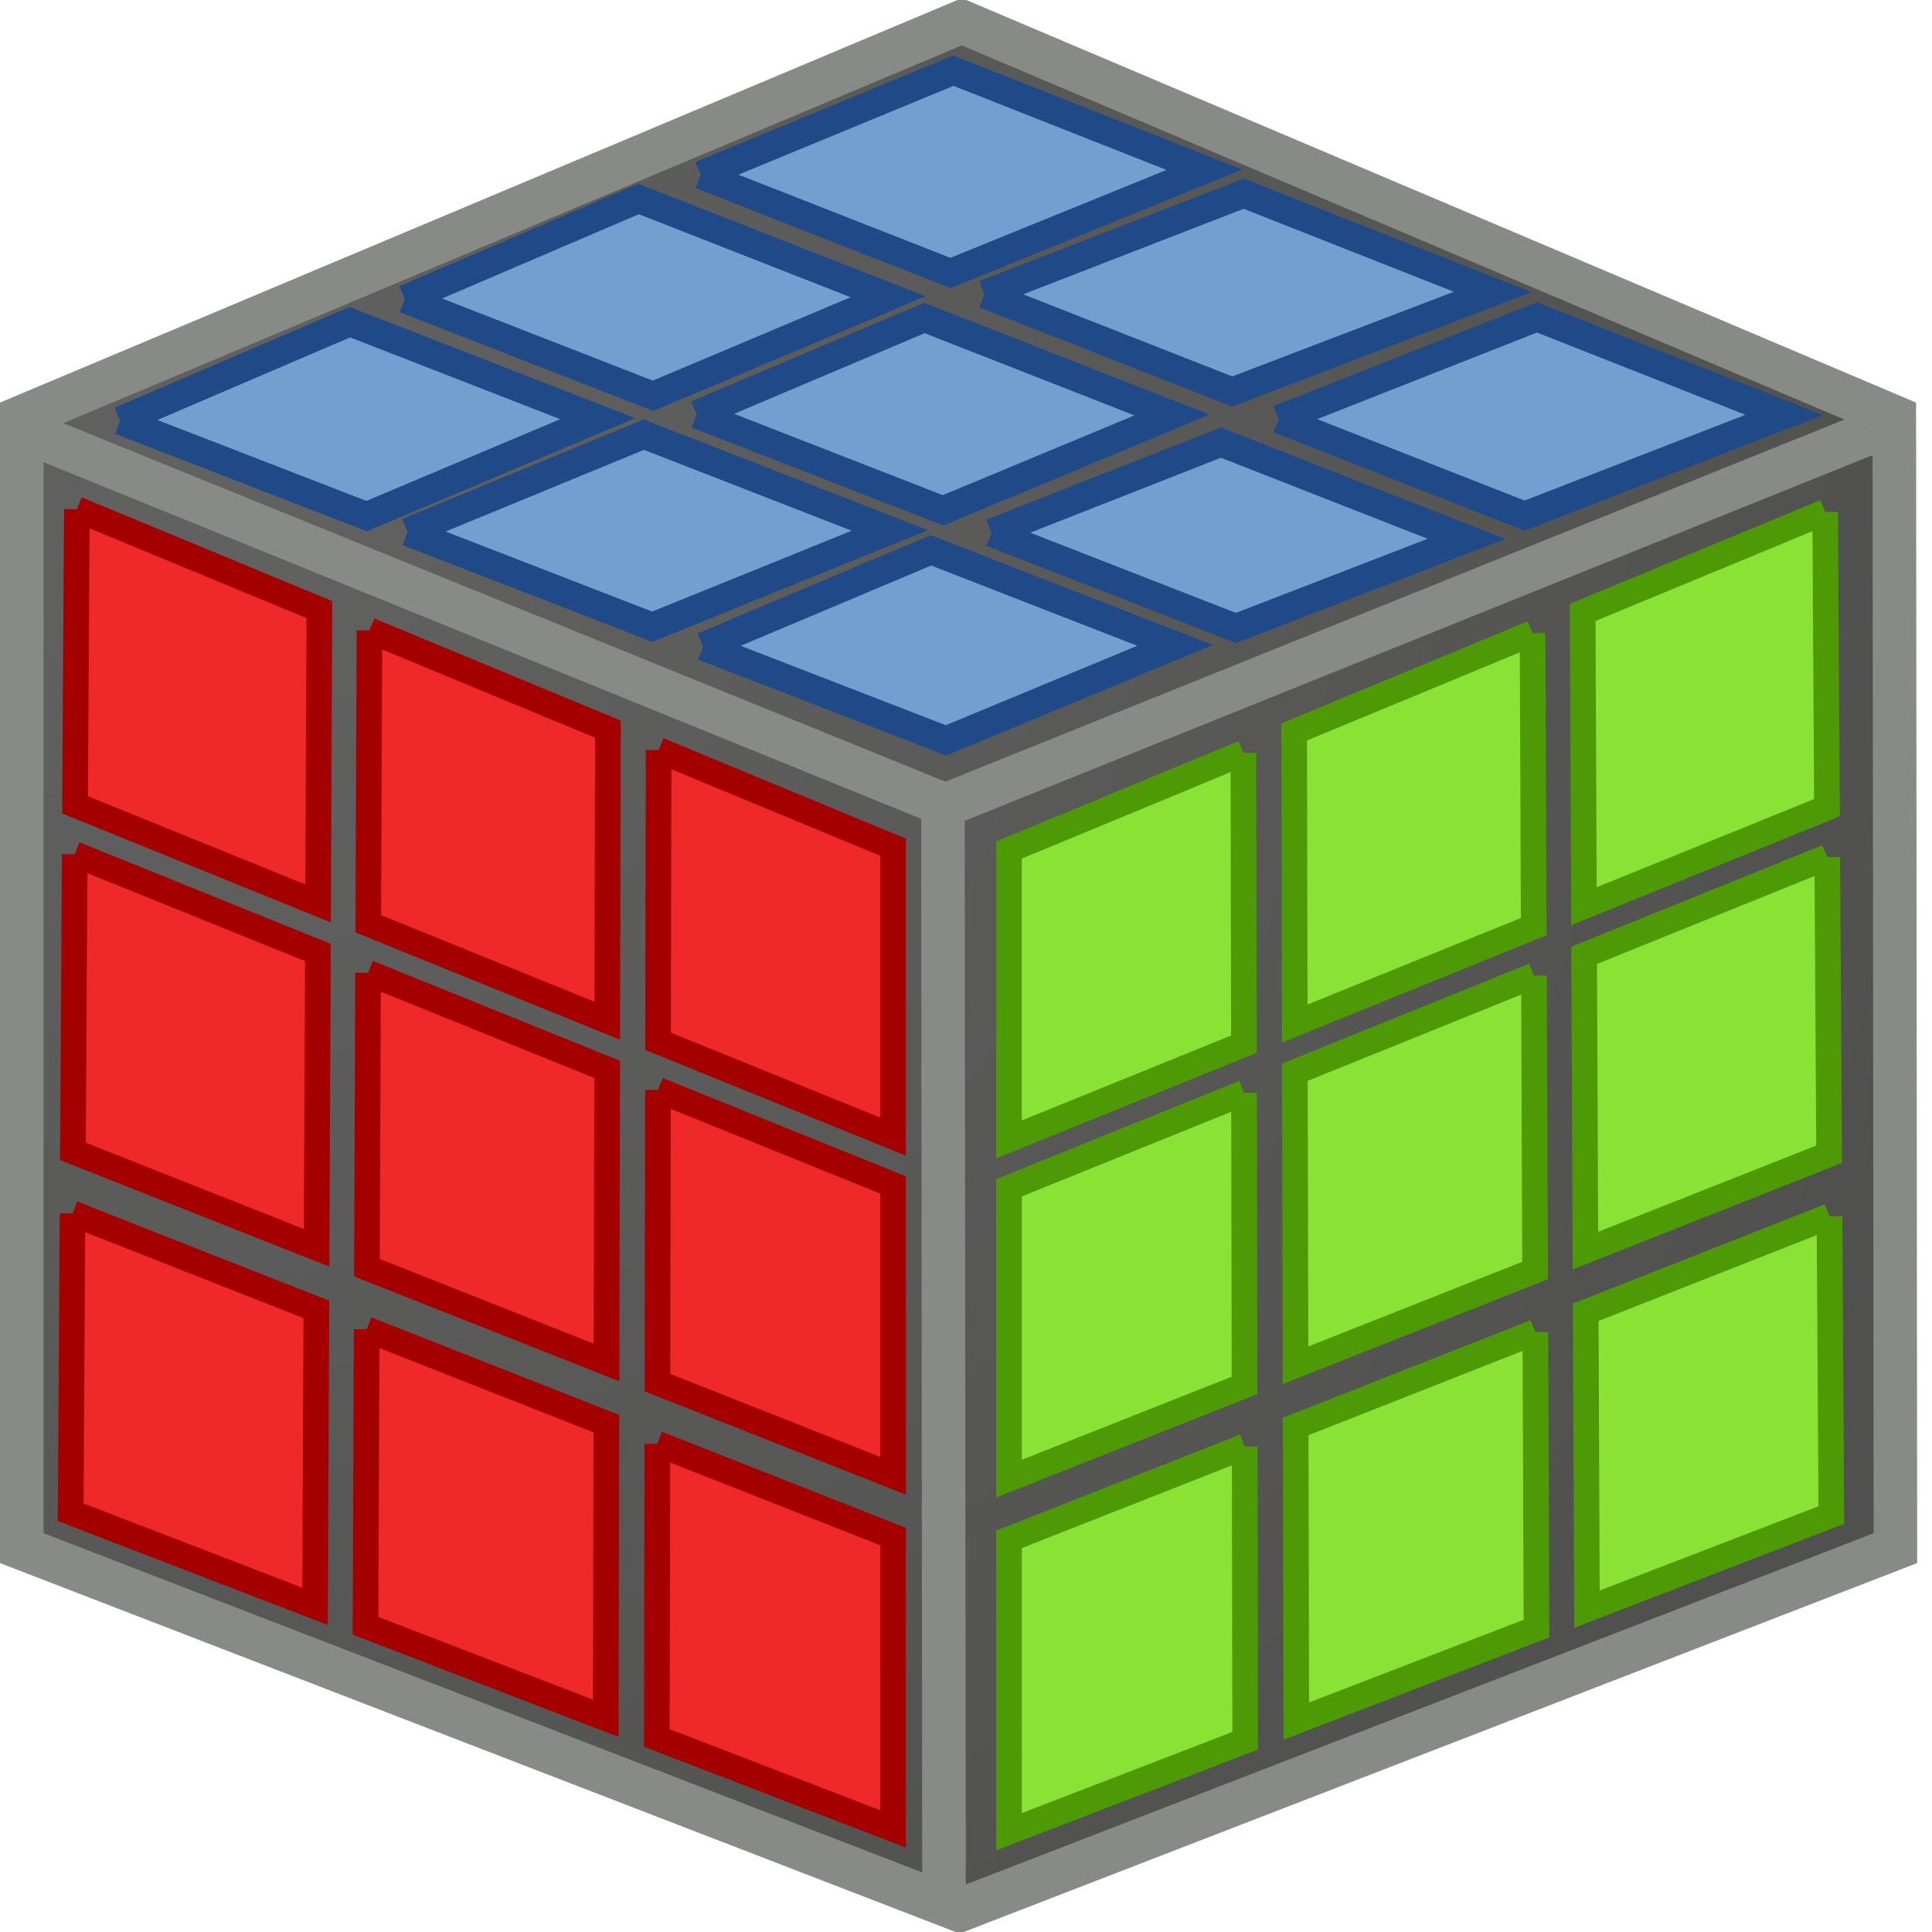
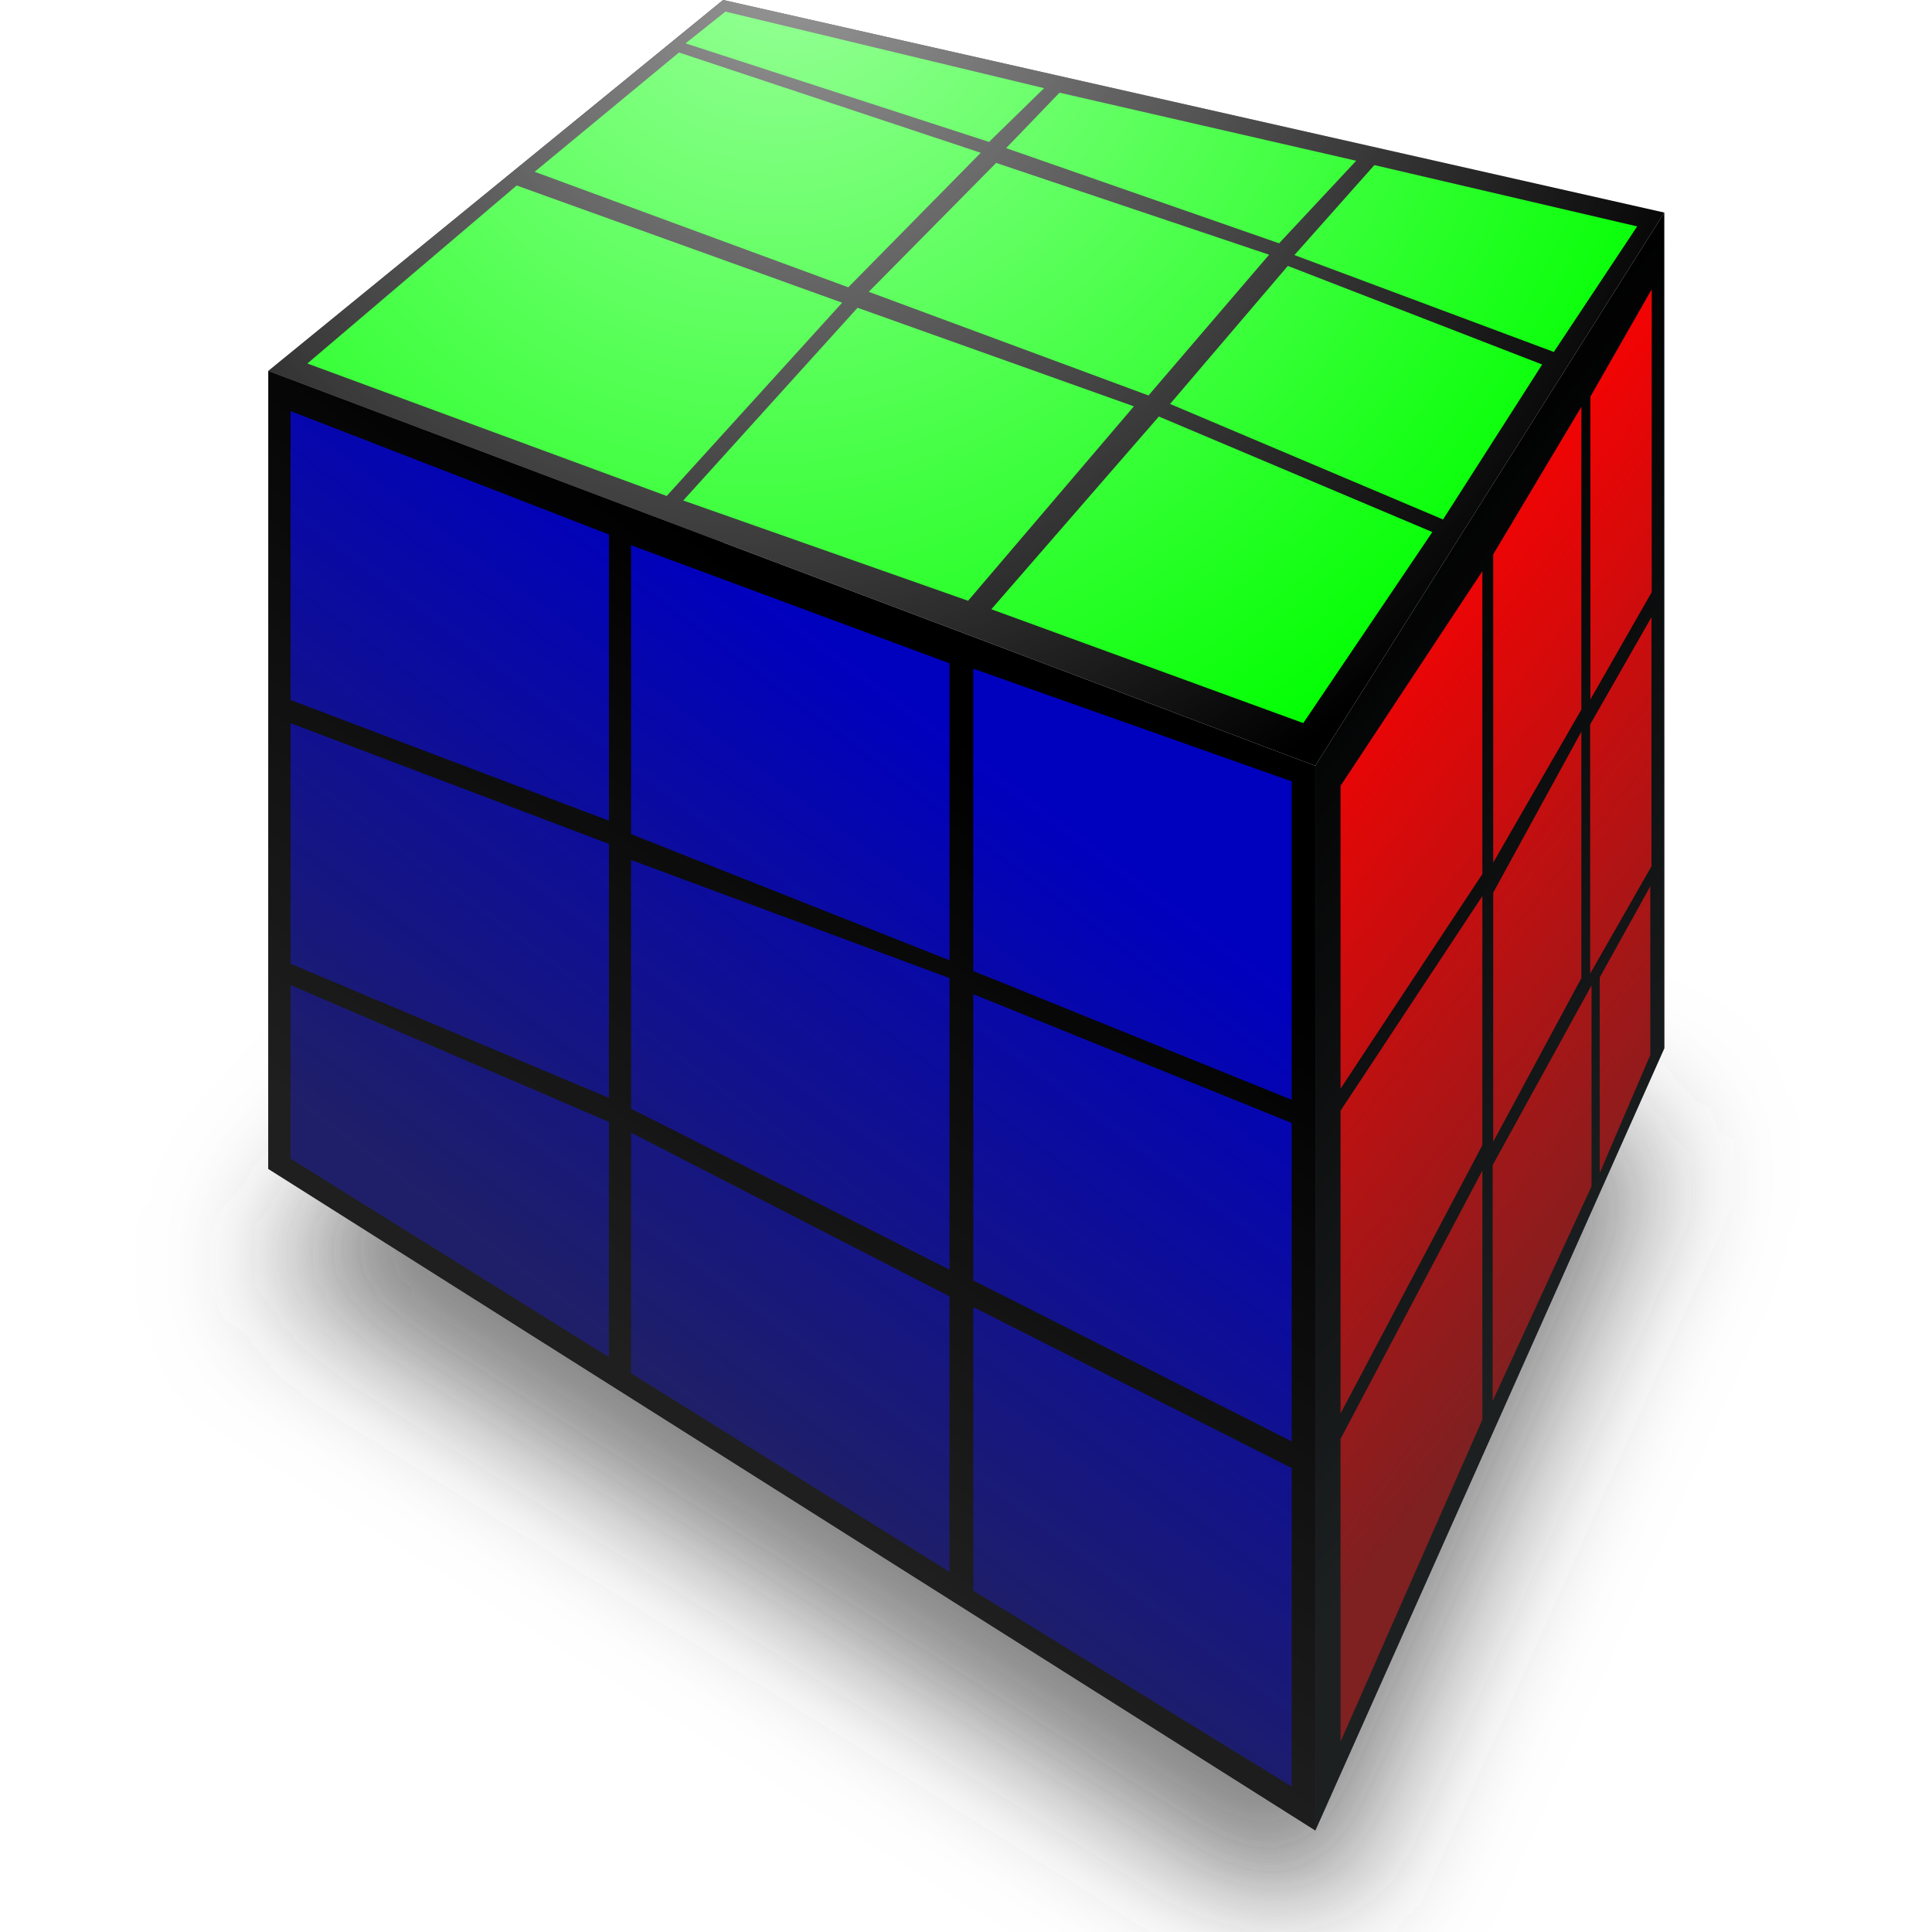
- <svg xmlns="http://www.w3.org/2000/svg" xmlns:xlink="http://www.w3.org/1999/xlink" width="72" height="72" id="svg11300" version="1.0">
-   <defs id="defs3">
-     <linearGradient id="linearGradient3153">
-       <stop style="stop-color:#f9f9f8;stop-opacity:0.392;" offset="0" id="stop3155" />
-       <stop style="stop-color:#cdcfca;stop-opacity:0.392;" offset="1" id="stop3157" />
+ <svg xmlns="http://www.w3.org/2000/svg" xmlns:xlink="http://www.w3.org/1999/xlink" width="72" height="72" id="svg2" version="1.0">
+   <defs id="defs4">
+     <linearGradient id="linearGradient3269">
+       <stop style="stop-color:#ffffff;stop-opacity:1;" offset="0" id="stop3271" />
+       <stop style="stop-color:#ffffff;stop-opacity:0;" offset="1" id="stop3273" />
    </linearGradient>
-     <linearGradient id="linearGradient2338">
-       <stop id="stop2340" offset="0" style="stop-color:#3465a4;stop-opacity:1" />
-       <stop id="stop2342" offset="1" style="stop-color:#3465a4;stop-opacity:0" />
+     <linearGradient id="linearGradient3259">
+       <stop style="stop-color:#2e3436;stop-opacity:1;" offset="0" id="stop3261" />
+       <stop style="stop-color:#2e3436;stop-opacity:0;" offset="1" id="stop3263" />
    </linearGradient>
-     <linearGradient id="linearGradient8121">
-       <stop id="stop8123" offset="0" style="stop-color:#c2f491;stop-opacity:1;" />
-       <stop id="stop8125" offset="1" style="stop-color:#73d216;stop-opacity:1;" />
+     <linearGradient id="linearGradient3249">
+       <stop style="stop-color:#323232;stop-opacity:1;" offset="0" id="stop3251" />
+       <stop style="stop-color:#323232;stop-opacity:0;" offset="1" id="stop3253" />
    </linearGradient>
-     <linearGradient id="linearGradient8132">
-       <stop id="stop8134" offset="0" style="stop-color:#ff6666;stop-opacity:1;" />
-       <stop id="stop8136" offset="1" style="stop-color:#cc0000;stop-opacity:1;" />
-     </linearGradient>
-     <linearGradient id="linearGradient8140">
-       <stop id="stop8142" offset="0" style="stop-color:#95b5de;stop-opacity:1;" />
-       <stop id="stop8144" offset="1" style="stop-color:#3465a4;stop-opacity:1;" />
-     </linearGradient>
-     <radialGradient xlink:href="#linearGradient8121" id="radialGradient2311" gradientUnits="userSpaceOnUse" gradientTransform="matrix(-0.22329,0.9778116,-1.114374,-0.2541614,35.01849,124.9867)" cx="-92.794" cy="38.77" fx="-92.794" fy="38.77" r="7.669" />
-     <radialGradient xlink:href="#linearGradient8132" id="radialGradient2313" gradientUnits="userSpaceOnUse" gradientTransform="matrix(-0.1173972,1.160221,-1.256655,-0.1269981,59.06419,115.2772)" cx="-77.731" cy="34.363" fx="-77.731" fy="34.363" r="10.41" />
-     <radialGradient xlink:href="#linearGradient8140" id="radialGradient2315" gradientUnits="userSpaceOnUse" gradientTransform="matrix(-0.1550246,1.091517,-1.093285,-0.1550843,37.75576,99.16842)" cx="-77.583" cy="22.55" fx="-77.583" fy="22.55" r="6.209" />
-     <radialGradient gradientUnits="userSpaceOnUse" gradientTransform="matrix(1,0,0,0.184,0,33.97501)" r="22.097" fy="41.636" fx="24.218" cy="41.636" cx="24.218" id="radialGradient12135" xlink:href="#linearGradient12129" />
-     <linearGradient id="aigrd3" gradientUnits="userSpaceOnUse" x1="21.933" y1="24.627" x2="21.933" y2="7.109" style="stroke-dasharray:none;stroke-miterlimit:4;stroke-width:1.217">
-       <stop offset="0" style="stop-color:#D0D6E5;stroke-dasharray:none;stroke-miterlimit:4;stroke-width:1.217" id="stop16199" />
-       <stop offset="1" style="stop-color:#093A80;stroke-dasharray:none;stroke-miterlimit:4;stroke-width:1.217" id="stop16201" />
-     </linearGradient>
-     <linearGradient id="aigrd2" gradientUnits="userSpaceOnUse" x1="21.877" y1="30.341" x2="21.917" y2="22.577" style="stroke-dasharray:none;stroke-miterlimit:4;stroke-width:1.217">
-       <stop offset="0" style="stop-color:#5e4f07;stop-opacity:1;" id="stop16184" />
-       <stop offset="1" style="stop-color:#348a31;stop-opacity:1;" id="stop16186" />
-     </linearGradient>
-     <linearGradient id="aigrd1" gradientUnits="userSpaceOnUse" x1="12.487" y1="3.732" x2="31.081" y2="36.033" style="stroke-dasharray:none;stroke-miterlimit:4;stroke-width:1.217">
-       <stop offset="0" style="stop-color:#D2D2D2;stroke-dasharray:none;stroke-miterlimit:4;stroke-width:1.217" id="stop16177" />
-       <stop offset="1" style="stop-color:#EDEDED;stroke-dasharray:none;stroke-miterlimit:4;stroke-width:1.217" id="stop16179" />
-     </linearGradient>
-     <linearGradient id="linearGradient12129">
-       <stop id="stop12131" offset="0" style="stop-color:#000000;stop-opacity:1;" />
-       <stop id="stop12133" offset="1" style="stop-color:#000000;stop-opacity:0;" />
-     </linearGradient>
-     <linearGradient id="linearGradient2392">
-       <stop style="stop-color:#715b26;stop-opacity:1;" offset="0" id="stop2394" />
-       <stop style="stop-color:#312710;stop-opacity:1;" offset="1" id="stop2396" />
-     </linearGradient>
-     <linearGradient style="stroke-dasharray:none;stroke-miterlimit:4;stroke-width:1.217" y2="7.109" x2="21.933" y1="24.627" x1="21.933" gradientUnits="userSpaceOnUse" id="linearGradient7648">
-       <stop id="stop7650" style="stop-color:#8595bc;stop-opacity:1;" offset="0" />
-       <stop id="stop7652" style="stop-color:#041a3b;stop-opacity:1;" offset="1" />
-     </linearGradient>
-     <linearGradient id="linearGradient2224">
-       <stop id="stop2226" offset="0" style="stop-color:#7c7c7c;stop-opacity:1;" />
-       <stop id="stop2228" offset="1" style="stop-color:#b8b8b8;stop-opacity:1;" />
-     </linearGradient>
-     <linearGradient id="linearGradient8171">
-       <stop id="stop8173" offset="0" style="stop-color:#bbbdba;stop-opacity:1;" />
-       <stop id="stop8175" offset="1" style="stop-color:#70746e;stop-opacity:1;" />
-     </linearGradient>
-     <linearGradient id="linearGradient5048">
-       <stop id="stop5050" offset="0" style="stop-color:black;stop-opacity:0;" />
-       <stop style="stop-color:black;stop-opacity:1;" offset="0.5" id="stop5056" />
-       <stop id="stop5052" offset="1" style="stop-color:black;stop-opacity:0;" />
-     </linearGradient>
-     <radialGradient r="19.677" fy="13.534" fx="8.042" cy="13.534" cx="8.042" gradientTransform="matrix(0.4610414,3.181512,-3.065892,0.4305967,42.32271,-18.29637)" gradientUnits="userSpaceOnUse" id="radialGradient3433" xlink:href="#linearGradient3153" />
-     <radialGradient xlink:href="#linearGradient3153" id="radialGradient4468" gradientUnits="userSpaceOnUse" gradientTransform="matrix(0.4610414,3.181512,-3.065892,0.4305967,42.32271,-18.29637)" cx="8.042" cy="13.534" fx="8.042" fy="13.534" r="19.677" />
+     <linearGradient xlink:href="#linearGradient3249" id="linearGradient3255" x1="199.847" y1="874.932" x2="269.097" y2="782.789" gradientUnits="userSpaceOnUse" />
+     <linearGradient xlink:href="#linearGradient3259" id="linearGradient3265" x1="414.097" y1="832.468" x2="331.24" y2="765.325" gradientUnits="userSpaceOnUse" />
+     <radialGradient xlink:href="#linearGradient3269" id="radialGradient3277" cx="223.574" cy="676.004" fx="223.574" fy="676.004" r="116.165" gradientTransform="matrix(-0.9758465,1.084207,-1.00842,-0.9076338,1144.453,1023.059)" gradientUnits="userSpaceOnUse" />
+     <filter id="filter3350" x="-0.11" width="1.22" y="-0.132" height="1.263">
+       <feGaussianBlur stdDeviation="10.67" id="feGaussianBlur3352" />
+     </filter>
+     <linearGradient xlink:href="#linearGradient3249" id="linearGradient3499" gradientUnits="userSpaceOnUse" gradientTransform="translate(-1.343458e-3,-9.357796e-4)" x1="199.847" y1="874.932" x2="269.097" y2="782.789" />
+     <linearGradient xlink:href="#linearGradient3259" id="linearGradient3501" gradientUnits="userSpaceOnUse" gradientTransform="translate(-1.6922286e-3,-8.897796e-4)" x1="414.097" y1="832.468" x2="331.24" y2="765.325" />
+     <radialGradient xlink:href="#linearGradient3269" id="radialGradient3503" gradientUnits="userSpaceOnUse" gradientTransform="matrix(-0.9758465,1.084207,-1.00842,-0.9076338,1144.451,1023.06)" cx="223.574" cy="676.004" fx="223.574" fy="676.004" r="116.165" />
+     <linearGradient xlink:href="#linearGradient3259" id="linearGradient2479" gradientUnits="userSpaceOnUse" gradientTransform="translate(-1.6922286e-3,-8.897796e-4)" x1="414.097" y1="832.468" x2="331.24" y2="765.325" />
+     <linearGradient xlink:href="#linearGradient3249" id="linearGradient2481" gradientUnits="userSpaceOnUse" gradientTransform="translate(-1.343458e-3,-9.357796e-4)" x1="199.847" y1="874.932" x2="269.097" y2="782.789" />
+     <radialGradient xlink:href="#linearGradient3269" id="radialGradient2483" gradientUnits="userSpaceOnUse" gradientTransform="matrix(-0.9758465,1.084207,-1.00842,-0.9076338,1144.451,1023.06)" cx="223.574" cy="676.004" fx="223.574" fy="676.004" r="116.165" />
  </defs>
-   <g id="layer1" />
-   <g id="g4429" transform="matrix(1.050525,0,0,1.050525,0.267071,-2.419812)">
-     <path style="fill:#000000;fill-opacity:1;fill-rule:evenodd;stroke:#000000;stroke-width:1px;stroke-linecap:butt;stroke-linejoin:miter;stroke-opacity:1" d="M 33.466,30.293 L 1.423,16.948 L 33.694,3.582 L 65.567,16.933 L 33.466,30.293 z" id="path3479" />
-     <path id="path3455" d="M 66.594,57.088 L 66.35,17.801 L 34.406,31.019 L 34.406,69.449 L 66.594,57.088 z" style="fill:#000000;fill-opacity:1;fill-rule:evenodd;stroke:#000000;stroke-width:0.979px;stroke-linecap:butt;stroke-linejoin:miter;stroke-opacity:1" />
-     <path id="path3287" d="M 1.09,57.379 L 1.335,18.092 L 33.279,31.31 L 33.279,69.741 L 1.09,57.379 z" style="fill:#000000;fill-opacity:1;fill-rule:evenodd;stroke:#000000;stroke-width:0.979px;stroke-linecap:butt;stroke-linejoin:miter;stroke-opacity:1" />
-     <g id="g3279" transform="translate(3.005204,7.247845)">
-       <path style="fill:url(#radialGradient4468);fill-opacity:1;fill-rule:evenodd;stroke:#888a85;stroke-width:1.545;stroke-linecap:butt;stroke-linejoin:miter;stroke-miterlimit:4;stroke-dasharray:none;stroke-dashoffset:0;stroke-opacity:1" d="M 30.862,-4.172 L -2.487,9.85 L -2.487,49.976 L 30.785,62.82 L 63.979,49.976 L 63.941,9.85 L 30.862,-4.172 z" id="rect2370" />
-       <path style="fill:none;fill-rule:evenodd;stroke:#888a85;stroke-width:1.545;stroke-linecap:butt;stroke-linejoin:miter;stroke-miterlimit:4;stroke-dasharray:none;stroke-opacity:1" d="M 30.19,23.381 L 30.229,62.513" id="path9436" />
-       <path style="fill:none;fill-rule:evenodd;stroke:#888a85;stroke-width:1.545;stroke-linecap:butt;stroke-linejoin:miter;stroke-miterlimit:4;stroke-dasharray:none;stroke-opacity:1" d="M -2.354,10.358 L 30.277,23.618 L 63.148,10.378" id="path8465" />
-     </g>
-     <g transform="matrix(0.909316,0,0,0.909316,84.5386,-0.6391484)" id="g3268" style="fill:#ef2929;stroke:#a40000">
-       <path style="opacity:1;fill:#ef2929;fill-opacity:1;stroke:#a40000;stroke-width:1;stroke-miterlimit:4;stroke-opacity:1" d="M -67.555,32.5 C -67.555,32.5 -58.409,36.288 -58.409,36.288 C -58.409,36.288 -58.409,47.578 -58.409,47.578 C -58.409,47.578 -67.575,43.86 -67.575,43.86 C -67.575,43.86 -67.555,32.5 -67.555,32.5 C -67.555,32.5 -67.555,32.5 -67.555,32.5" id="rect2477" />
-       <path style="opacity:1;fill:#ef2929;fill-opacity:1;stroke:#a40000;stroke-width:1;stroke-miterlimit:4;stroke-opacity:1" d="M -78.836,27.828 C -78.836,27.828 -69.534,31.681 -69.534,31.681 C -69.534,31.681 -69.559,43.056 -69.559,43.056 C -69.559,43.056 -78.881,39.275 -78.881,39.275 C -78.881,39.275 -78.836,27.828 -78.836,27.828 C -78.836,27.828 -78.836,27.828 -78.836,27.828" id="path3252" />
-       <path style="opacity:1;fill:#ef2929;fill-opacity:1;stroke:#a40000;stroke-width:1;stroke-miterlimit:4;stroke-opacity:1" d="M -90.251,23.101 C -90.251,23.101 -80.79,27.019 -80.79,27.019 C -80.79,27.019 -80.84,38.48 -80.84,38.48 C -80.84,38.48 -90.321,34.635 -90.321,34.635 C -90.321,34.635 -90.251,23.101 -90.251,23.101 C -90.251,23.101 -90.251,23.101 -90.251,23.101" id="path3254" />
-       <path style="opacity:1;fill:#ef2929;fill-opacity:1;stroke:#a40000;stroke-width:1;stroke-miterlimit:4;stroke-opacity:1" d="M -67.579,45.758 C -67.579,45.758 -58.41,49.464 -58.41,49.464 C -58.41,49.464 -58.41,60.81 -58.41,60.81 C -58.41,60.81 -67.599,57.175 -67.599,57.175 C -67.599,57.175 -67.579,45.758 -67.579,45.758 C -67.579,45.758 -67.579,45.758 -67.579,45.758" id="path3256" />
-       <path style="opacity:1;fill:#ef2929;fill-opacity:1;stroke:#a40000;stroke-width:1;stroke-miterlimit:4;stroke-opacity:1" d="M -78.889,41.187 C -78.889,41.187 -69.563,44.956 -69.563,44.956 C -69.563,44.956 -69.588,56.389 -69.588,56.389 C -69.588,56.389 -78.934,52.692 -78.934,52.692 C -78.934,52.692 -78.889,41.187 -78.889,41.187 C -78.889,41.187 -78.889,41.187 -78.889,41.187" id="path3258" />
-       <path style="opacity:1;fill:#ef2929;fill-opacity:1;stroke:#a40000;stroke-width:1;stroke-miterlimit:4;stroke-opacity:1" d="M -90.333,36.562 C -90.333,36.562 -80.848,40.395 -80.848,40.395 C -80.848,40.395 -80.898,51.915 -80.898,51.915 C -80.898,51.915 -90.404,48.155 -90.404,48.155 C -90.404,48.155 -90.333,36.562 -90.333,36.562 C -90.333,36.562 -90.333,36.562 -90.333,36.562" id="path3260" />
-       <path style="opacity:1;fill:#ef2929;fill-opacity:1;stroke:#a40000;stroke-width:1;stroke-miterlimit:4;stroke-opacity:1" d="M -67.604,59.56 C -67.604,59.56 -58.41,63.18 -58.41,63.18 C -58.41,63.18 -58.411,74.586 -58.411,74.586 C -58.411,74.586 -67.624,71.038 -67.624,71.038 C -67.624,71.038 -67.604,59.56 -67.604,59.56 C -67.604,59.56 -67.604,59.56 -67.604,59.56" id="path3262" />
-       <path style="opacity:1;fill:#ef2929;fill-opacity:1;stroke:#a40000;stroke-width:1;stroke-miterlimit:4;stroke-opacity:1" d="M -78.944,55.095 C -78.944,55.095 -69.593,58.777 -69.593,58.777 C -69.593,58.777 -69.618,70.27 -69.618,70.27 C -69.618,70.27 -78.989,66.661 -78.989,66.661 C -78.989,66.661 -78.944,55.095 -78.944,55.095 C -78.944,55.095 -78.944,55.095 -78.944,55.095" id="path3264" />
-       <path style="opacity:1;fill:#ef2929;fill-opacity:1;stroke:#a40000;stroke-width:1;stroke-miterlimit:4;stroke-opacity:1" d="M -90.419,50.576 C -90.419,50.576 -80.908,54.321 -80.908,54.321 C -80.908,54.321 -80.958,65.903 -80.958,65.903 C -80.958,65.903 -90.491,62.232 -90.491,62.232 C -90.491,62.232 -90.419,50.576 -90.419,50.576 C -90.419,50.576 -90.419,50.576 -90.419,50.576" id="path3266" />
-     </g>
-     <g transform="matrix(-0.909316,0,0,0.909316,-17.57335,-0.539121)" id="g3435" style="fill:#8ae234;stroke:#4e9a06">
-       <path style="opacity:1;fill:#8ae234;fill-opacity:1;stroke:#4e9a06;stroke-width:1;stroke-miterlimit:4;stroke-opacity:1" d="M -67.555,32.5 C -67.555,32.5 -58.409,36.288 -58.409,36.288 C -58.409,36.288 -58.409,47.578 -58.409,47.578 C -58.409,47.578 -67.575,43.86 -67.575,43.86 C -67.575,43.86 -67.555,32.5 -67.555,32.5 C -67.555,32.5 -67.555,32.5 -67.555,32.5" id="path3437" />
-       <path style="opacity:1;fill:#8ae234;fill-opacity:1;stroke:#4e9a06;stroke-width:1;stroke-miterlimit:4;stroke-opacity:1" d="M -78.836,27.828 C -78.836,27.828 -69.534,31.681 -69.534,31.681 C -69.534,31.681 -69.559,43.056 -69.559,43.056 C -69.559,43.056 -78.881,39.275 -78.881,39.275 C -78.881,39.275 -78.836,27.828 -78.836,27.828 C -78.836,27.828 -78.836,27.828 -78.836,27.828" id="path3439" />
-       <path style="opacity:1;fill:#8ae234;fill-opacity:1;stroke:#4e9a06;stroke-width:1;stroke-miterlimit:4;stroke-opacity:1" d="M -90.251,23.101 C -90.251,23.101 -80.79,27.019 -80.79,27.019 C -80.79,27.019 -80.84,38.48 -80.84,38.48 C -80.84,38.48 -90.321,34.635 -90.321,34.635 C -90.321,34.635 -90.251,23.101 -90.251,23.101 C -90.251,23.101 -90.251,23.101 -90.251,23.101" id="path3441" />
-       <path style="opacity:1;fill:#8ae234;fill-opacity:1;stroke:#4e9a06;stroke-width:1;stroke-miterlimit:4;stroke-opacity:1" d="M -67.579,45.758 C -67.579,45.758 -58.41,49.464 -58.41,49.464 C -58.41,49.464 -58.41,60.81 -58.41,60.81 C -58.41,60.81 -67.599,57.175 -67.599,57.175 C -67.599,57.175 -67.579,45.758 -67.579,45.758 C -67.579,45.758 -67.579,45.758 -67.579,45.758" id="path3443" />
-       <path style="opacity:1;fill:#8ae234;fill-opacity:1;stroke:#4e9a06;stroke-width:1;stroke-miterlimit:4;stroke-opacity:1" d="M -78.889,41.187 C -78.889,41.187 -69.563,44.956 -69.563,44.956 C -69.563,44.956 -69.588,56.389 -69.588,56.389 C -69.588,56.389 -78.934,52.692 -78.934,52.692 C -78.934,52.692 -78.889,41.187 -78.889,41.187 C -78.889,41.187 -78.889,41.187 -78.889,41.187" id="path3445" />
-       <path style="opacity:1;fill:#8ae234;fill-opacity:1;stroke:#4e9a06;stroke-width:1;stroke-miterlimit:4;stroke-opacity:1" d="M -90.333,36.562 C -90.333,36.562 -80.848,40.395 -80.848,40.395 C -80.848,40.395 -80.898,51.915 -80.898,51.915 C -80.898,51.915 -90.404,48.155 -90.404,48.155 C -90.404,48.155 -90.333,36.562 -90.333,36.562 C -90.333,36.562 -90.333,36.562 -90.333,36.562" id="path3447" />
-       <path style="opacity:1;fill:#8ae234;fill-opacity:1;stroke:#4e9a06;stroke-width:1;stroke-miterlimit:4;stroke-opacity:1" d="M -67.604,59.56 C -67.604,59.56 -58.41,63.18 -58.41,63.18 C -58.41,63.18 -58.411,74.586 -58.411,74.586 C -58.411,74.586 -67.624,71.038 -67.624,71.038 C -67.624,71.038 -67.604,59.56 -67.604,59.56 C -67.604,59.56 -67.604,59.56 -67.604,59.56" id="path3449" />
-       <path style="opacity:1;fill:#8ae234;fill-opacity:1;stroke:#4e9a06;stroke-width:1;stroke-miterlimit:4;stroke-opacity:1" d="M -78.944,55.095 C -78.944,55.095 -69.593,58.777 -69.593,58.777 C -69.593,58.777 -69.618,70.27 -69.618,70.27 C -69.618,70.27 -78.989,66.661 -78.989,66.661 C -78.989,66.661 -78.944,55.095 -78.944,55.095 C -78.944,55.095 -78.944,55.095 -78.944,55.095" id="path3451" />
-       <path style="opacity:1;fill:#8ae234;fill-opacity:1;stroke:#4e9a06;stroke-width:1;stroke-miterlimit:4;stroke-opacity:1" d="M -90.419,50.576 C -90.419,50.576 -80.908,54.321 -80.908,54.321 C -80.908,54.321 -80.958,65.903 -80.958,65.903 C -80.958,65.903 -90.491,62.232 -90.491,62.232 C -90.491,62.232 -90.419,50.576 -90.419,50.576 C -90.419,50.576 -90.419,50.576 -90.419,50.576" id="path3453" />
-     </g>
-     <g style="fill:#729fcf;stroke:#204a87" id="g3459" transform="translate(78.55854,-26.00045)">
-       <path id="path3461" d="M -53.955,34.512 C -53.955,34.512 -44.991,30.811 -44.991,30.811 C -44.991,30.811 -36.086,34.326 -36.086,34.326 C -36.086,34.326 -45.097,37.988 -45.097,37.988 C -45.097,37.988 -53.955,34.512 -53.955,34.512 C -53.955,34.512 -53.955,34.512 -53.955,34.512" style="opacity:1;fill:#729fcf;fill-opacity:1;stroke:#204a87;stroke-width:1;stroke-miterlimit:4;stroke-opacity:1" />
-       <path id="path3463" d="M -64.45,38.914 C -64.45,38.914 -56.159,35.363 -56.159,35.363 C -56.159,35.363 -47.311,38.831 -47.311,38.831 C -47.311,38.831 -55.648,42.345 -55.648,42.345 C -55.648,42.345 -64.45,38.914 -64.45,38.914 C -64.45,38.914 -64.45,38.914 -64.45,38.914" style="opacity:1;fill:#729fcf;fill-opacity:1;stroke:#204a87;stroke-width:1;stroke-miterlimit:4;stroke-opacity:1" />
-       <path id="path3465" d="M -74.553,43.226 C -74.553,43.226 -66.402,39.733 -66.402,39.733 C -66.402,39.733 -57.609,43.156 -57.609,43.156 C -57.609,43.156 -65.807,46.612 -65.807,46.612 C -65.807,46.612 -74.553,43.226 -74.553,43.226 C -74.553,43.226 -74.553,43.226 -74.553,43.226" style="opacity:1;fill:#729fcf;fill-opacity:1;stroke:#204a87;stroke-width:1;stroke-miterlimit:4;stroke-opacity:1" />
-       <path id="path3467" d="M -43.891,38.742 C -43.891,38.742 -34.695,35.174 -34.695,35.174 C -34.695,35.174 -25.858,38.662 -25.858,38.662 C -25.858,38.662 -35.1,42.193 -35.1,42.193 C -35.1,42.193 -43.891,38.742 -43.891,38.742 C -43.891,38.742 -43.891,38.742 -43.891,38.742" style="opacity:1;fill:#729fcf;fill-opacity:1;stroke:#204a87;stroke-width:1;stroke-miterlimit:4;stroke-opacity:1" />
-       <path id="path3469" d="M -54.098,43.003 C -54.098,43.003 -46.019,39.584 -46.019,39.584 C -46.019,39.584 -37.237,43.026 -37.237,43.026 C -37.237,43.026 -45.362,46.408 -45.362,46.408 C -45.362,46.408 -54.098,43.003 -54.098,43.003 C -54.098,43.003 -54.098,43.003 -54.098,43.003" style="opacity:1;fill:#729fcf;fill-opacity:1;stroke:#204a87;stroke-width:1;stroke-miterlimit:4;stroke-opacity:1" />
-       <path id="path3471" d="M -64.354,47.174 C -64.354,47.174 -55.973,43.724 -55.973,43.724 C -55.973,43.724 -47.246,47.122 -47.246,47.122 C -47.246,47.122 -55.673,50.536 -55.673,50.536 C -55.673,50.536 -64.354,47.174 -64.354,47.174 C -64.354,47.174 -64.354,47.174 -64.354,47.174" style="opacity:1;fill:#729fcf;fill-opacity:1;stroke:#204a87;stroke-width:1;stroke-miterlimit:4;stroke-opacity:1" />
-       <path id="path3473" d="M -33.452,43.174 C -33.452,43.174 -24.29,39.563 -24.29,39.563 C -24.29,39.563 -15.522,43.023 -15.522,43.023 C -15.522,43.023 -24.729,46.597 -24.729,46.597 C -24.729,46.597 -33.452,43.174 -33.452,43.174 C -33.452,43.174 -33.452,43.174 -33.452,43.174" style="opacity:1;fill:#729fcf;fill-opacity:1;stroke:#204a87;stroke-width:1;stroke-miterlimit:4;stroke-opacity:1" />
-       <path id="path3475" d="M -43.637,47.203 C -43.637,47.203 -35.503,44.005 -35.503,44.005 C -35.503,44.005 -26.79,47.42 -26.79,47.42 C -26.79,47.42 -34.969,50.582 -34.969,50.582 C -34.969,50.582 -43.637,47.203 -43.637,47.203 C -43.637,47.203 -43.637,47.203 -43.637,47.203" style="opacity:1;fill:#729fcf;fill-opacity:1;stroke:#204a87;stroke-width:1;stroke-miterlimit:4;stroke-opacity:1" />
-       <path id="path3477" d="M -53.871,51.233 C -53.871,51.233 -45.788,47.827 -45.788,47.827 C -45.788,47.827 -37.129,51.198 -37.129,51.198 C -37.129,51.198 -45.256,54.569 -45.256,54.569 C -45.256,54.569 -53.871,51.233 -53.871,51.233 C -53.871,51.233 -53.871,51.233 -53.871,51.233" style="opacity:1;fill:#729fcf;fill-opacity:1;stroke:#204a87;stroke-width:1;stroke-miterlimit:4;stroke-opacity:1" />
+   <g id="layer1" transform="translate(-116.9897,-752.243)">
+     <g id="g3279" transform="matrix(0.2239201,0,0,0.2239201,97.95879,611.4081)">
+       <g id="g2437" transform="translate(-27.34011,-33.50385)">
+         <path id="path3296" style="opacity:0.61;fill:#323232;fill-opacity:1;fill-rule:evenodd;stroke:none;stroke-width:1px;stroke-linecap:butt;stroke-linejoin:round;stroke-opacity:1;filter:url(#filter3350)" d="M 156.99,873.893 L 331.24,983.999 L 389.319,853.812 L 232.691,789.526 L 156.99,873.893 z" />
+         <path id="path3213" style="opacity:0.61;fill:#afafde;fill-opacity:1;fill-rule:evenodd;stroke:none;stroke-width:1px;stroke-linecap:butt;stroke-linejoin:round;stroke-opacity:1" d="M 156.99,856.994 L 331.24,967.1 L 389.319,836.914 L 232.691,772.628 L 156.99,856.994 z" />
+         <path id="path3215" style="opacity:0.61;fill:#353564;fill-opacity:1;fill-rule:evenodd;stroke:none;stroke-width:1px;stroke-linecap:butt;stroke-linejoin:round;stroke-opacity:1" d="M 156.99,724.192 L 156.99,856.994 L 232.691,772.628 L 232.691,662.456 L 156.99,724.192 z" />
+         <path id="path3217" style="opacity:0.61;fill:#e9e9ff;fill-opacity:1;fill-rule:evenodd;stroke:none;stroke-width:1px;stroke-linecap:butt;stroke-linejoin:round;stroke-opacity:1" d="M 232.691,662.456 L 389.319,697.835 L 389.319,836.914 L 232.691,772.628 L 232.691,662.456 z" />
+         <path id="path3219" style="opacity:1;fill:#000000;fill-opacity:1;fill-rule:evenodd;stroke:none;stroke-width:1px;stroke-linecap:butt;stroke-linejoin:round;stroke-opacity:1" d="M 156.99,724.192 L 331.24,789.905 L 389.319,697.835 L 232.691,662.456 L 156.99,724.192 z" />
+         <path id="path3221" style="opacity:1;fill:#000000;fill-opacity:1;fill-rule:evenodd;stroke:none;stroke-width:1px;stroke-linecap:butt;stroke-linejoin:round;stroke-opacity:1" d="M 331.24,789.905 L 331.24,967.1 L 389.319,836.914 L 389.319,697.835 L 331.24,789.905 z" />
+         <path id="path3223" style="opacity:1;fill:#000000;fill-opacity:1;fill-rule:evenodd;stroke:none;stroke-width:1px;stroke-linecap:butt;stroke-linejoin:round;stroke-opacity:1" d="M 156.99,724.192 L 331.24,789.905 L 331.24,967.1 L 156.99,856.994 L 156.99,724.192 z" />
+         <g transform="matrix(1.128518,0,0,1.128518,731.9938,-94.94583)" id="g3215">
+           <path id="rect3197" d="M -351.396,883.349 L -330.48,843.776 L -330.48,880.52 L -351.396,928.007 L -351.396,883.349 z" style="fill:#ff0000;fill-opacity:1" />
+           <path id="rect3199" d="M -328.963,842.984 L -314.381,816.47 L -314.381,846.094 L -328.963,877.753 L -328.963,842.984 z" style="fill:#ff0000;fill-opacity:1" />
+           <path id="rect3201" d="M -313.171,815.299 L -305.71,801.844 L -305.71,826.715 L -313.171,844.128 L -313.171,815.299 z" style="fill:#ff0000;fill-opacity:1" />
+           <path id="rect3203" d="M -351.396,834.951 L -330.481,803.292 L -330.481,840.037 L -351.396,879.609 L -351.396,834.951 z" style="fill:#ff0000;fill-opacity:1" />
+           <path id="rect3205" d="M -328.881,802.793 L -315.88,779.049 L -315.88,815.398 L -328.881,839.537 L -328.881,802.793 z" style="fill:#ff0000;fill-opacity:1" />
+           <path id="rect3207" d="M -314.583,777.992 L -305.54,762.164 L -305.54,798.907 L -314.583,814.736 L -314.583,777.992 z" style="fill:#ff0000;fill-opacity:1" />
+           <path id="rect3209" d="M -351.396,787.039 L -330.481,755.38 L -330.481,800.039 L -351.396,831.698 L -351.396,787.039 z" style="fill:#ff0000;fill-opacity:1" />
+           <path id="rect3211" d="M -328.881,752.903 L -315.88,731.137 L -315.88,775.796 L -328.881,798.352 L -328.881,752.903 z" style="fill:#ff0000;fill-opacity:1" />
+           <path id="rect3213" d="M -314.547,729.638 L -305.504,713.809 L -305.504,758.468 L -314.547,774.297 L -314.547,729.638 z" style="fill:#ff0000;fill-opacity:1" />
+         </g>
+         <path id="path3257" style="opacity:0.61;fill:url(#linearGradient2479);fill-opacity:1;fill-rule:evenodd;stroke:none;stroke-width:1px;stroke-linecap:butt;stroke-linejoin:round;stroke-opacity:1" d="M 331.238,789.904 L 331.238,967.099 L 389.318,836.913 L 389.318,697.835 L 331.238,789.904 z" />
+         <g style="fill:#0000bf" id="g3514" transform="matrix(1.186684,0,0,1.186684,577.6808,-141.4693)">
+           <path id="rect3516" d="M -351.396,815.609 L -306.737,834.803 L -306.737,867.794 L -351.396,839.947 L -351.396,815.609 z" style="fill:#0000bf;fill-opacity:1" />
+           <path id="rect3518" d="M -303.638,836.308 L -258.979,859.265 L -258.979,897.902 L -303.638,870.054 L -303.638,836.308 z" style="fill:#0000bf;fill-opacity:1" />
+           <path id="rect3520" d="M -255.649,860.77 L -210.99,883.35 L -210.99,928.009 L -255.649,900.537 L -255.649,860.77 z" style="fill:#0000bf;fill-opacity:1" />
+           <path id="rect3522" d="M -351.396,778.876 L -306.737,795.811 L -306.739,831.439 L -351.396,812.622 L -351.396,778.876 z" style="fill:#0000bf;fill-opacity:1" />
+           <path id="rect3524" d="M -303.638,798.069 L -258.979,814.628 L -258.979,855.524 L -303.638,832.944 L -303.638,798.069 z" style="fill:#0000bf;fill-opacity:1" />
+           <path id="rect3526" d="M -255.648,816.886 L -210.989,834.949 L -210.989,879.608 L -255.648,857.028 L -255.648,816.886 z" style="fill:#0000bf;fill-opacity:1" />
+           <path id="path3528" d="M -351.396,735.105 L -306.737,752.416 L -306.737,792.56 L -351.396,775.625 L -351.396,735.105 z" style="fill:#0000bf;fill-opacity:1" />
+           <path id="path3530" d="M -303.638,753.922 L -258.979,770.48 L -258.979,812.129 L -303.638,794.441 L -303.638,753.922 z" style="fill:#0000bf;fill-opacity:1" />
+           <path id="rect3532" d="M -255.648,771.233 L -210.989,787.039 L -210.989,831.698 L -255.648,813.634 L -255.648,771.233 z" style="fill:#0000bf;fill-opacity:1" />
+         </g>
+         <path id="path3231" style="opacity:0.61;fill:url(#linearGradient2481);fill-opacity:1;fill-rule:evenodd;stroke:none;stroke-width:1px;stroke-linecap:butt;stroke-linejoin:round;stroke-opacity:1" d="M 156.989,724.191 L 331.239,789.904 L 331.239,967.099 L 156.989,856.994 L 156.989,724.191 z" />
+         <g style="fill:#00ff00" id="g3541" transform="matrix(1.162413,0.4241921,-0.4241921,1.162413,968.1427,-206.432)">
+           <path id="rect3543" d="M -335.163,896.353 L -288.636,896.156 L -301.889,928.664 L -353.4,928.496 L -335.163,896.353 z" style="fill:#00ff00;fill-opacity:1" />
+           <path id="rect3545" d="M -286.455,896.086 L -246.995,895.8 L -258.979,928.009 L -299.588,928.471 L -286.455,896.086 z" style="fill:#00ff00;fill-opacity:1" />
+           <path id="rect3547" d="M -243.372,895.935 L -203.49,897.921 L -210.99,928.009 L -255.649,928.009 L -243.372,895.935 z" style="fill:#00ff00;fill-opacity:1" />
+           <path id="rect3549" d="M -320.786,872.066 L -278.037,870.823 L -288.571,893.926 L -333.522,893.791 L -320.786,872.066 z" style="fill:#00ff00;fill-opacity:1" />
+           <path id="rect3551" d="M -275.621,871.393 L -236.901,870.407 L -245.65,893.751 L -285.773,893.551 L -275.621,871.393 z" style="fill:#00ff00;fill-opacity:1" />
+           <path id="rect3553" d="M -234.017,870.958 L -197.339,871.688 L -202.718,895.838 L -242.532,893.827 L -234.017,870.958 z" style="fill:#00ff00;fill-opacity:1" />
+           <path id="path3555" d="M -316.806,864.759 L -273.009,859.738 L -277.49,869.068 L -320.375,870.604 L -316.806,864.759 z" style="fill:#00ff00;fill-opacity:1" />
+           <path id="path3557" d="M -270.853,859.597 L -230.23,854.52 L -236.166,868.505 L -275.042,869.063 L -270.853,859.597 z" style="fill:#00ff00;fill-opacity:1" />
+           <path id="rect3559" d="M -227.733,854.228 L -191.703,849.857 L -196.443,869.564 L -233.685,869.283 L -227.733,854.228 z" style="fill:#00ff00;fill-opacity:1" />
+         </g>
+         <path id="path3267" style="opacity:0.61;fill:url(#radialGradient2483);fill-opacity:1;fill-rule:evenodd;stroke:none;stroke-width:1px;stroke-linecap:butt;stroke-linejoin:round;stroke-opacity:1" d="M 156.989,724.194 L 331.239,789.907 L 389.318,697.837 L 232.69,662.457 L 156.989,724.194 z" />
+       </g>
    </g>
  </g>
</svg>
